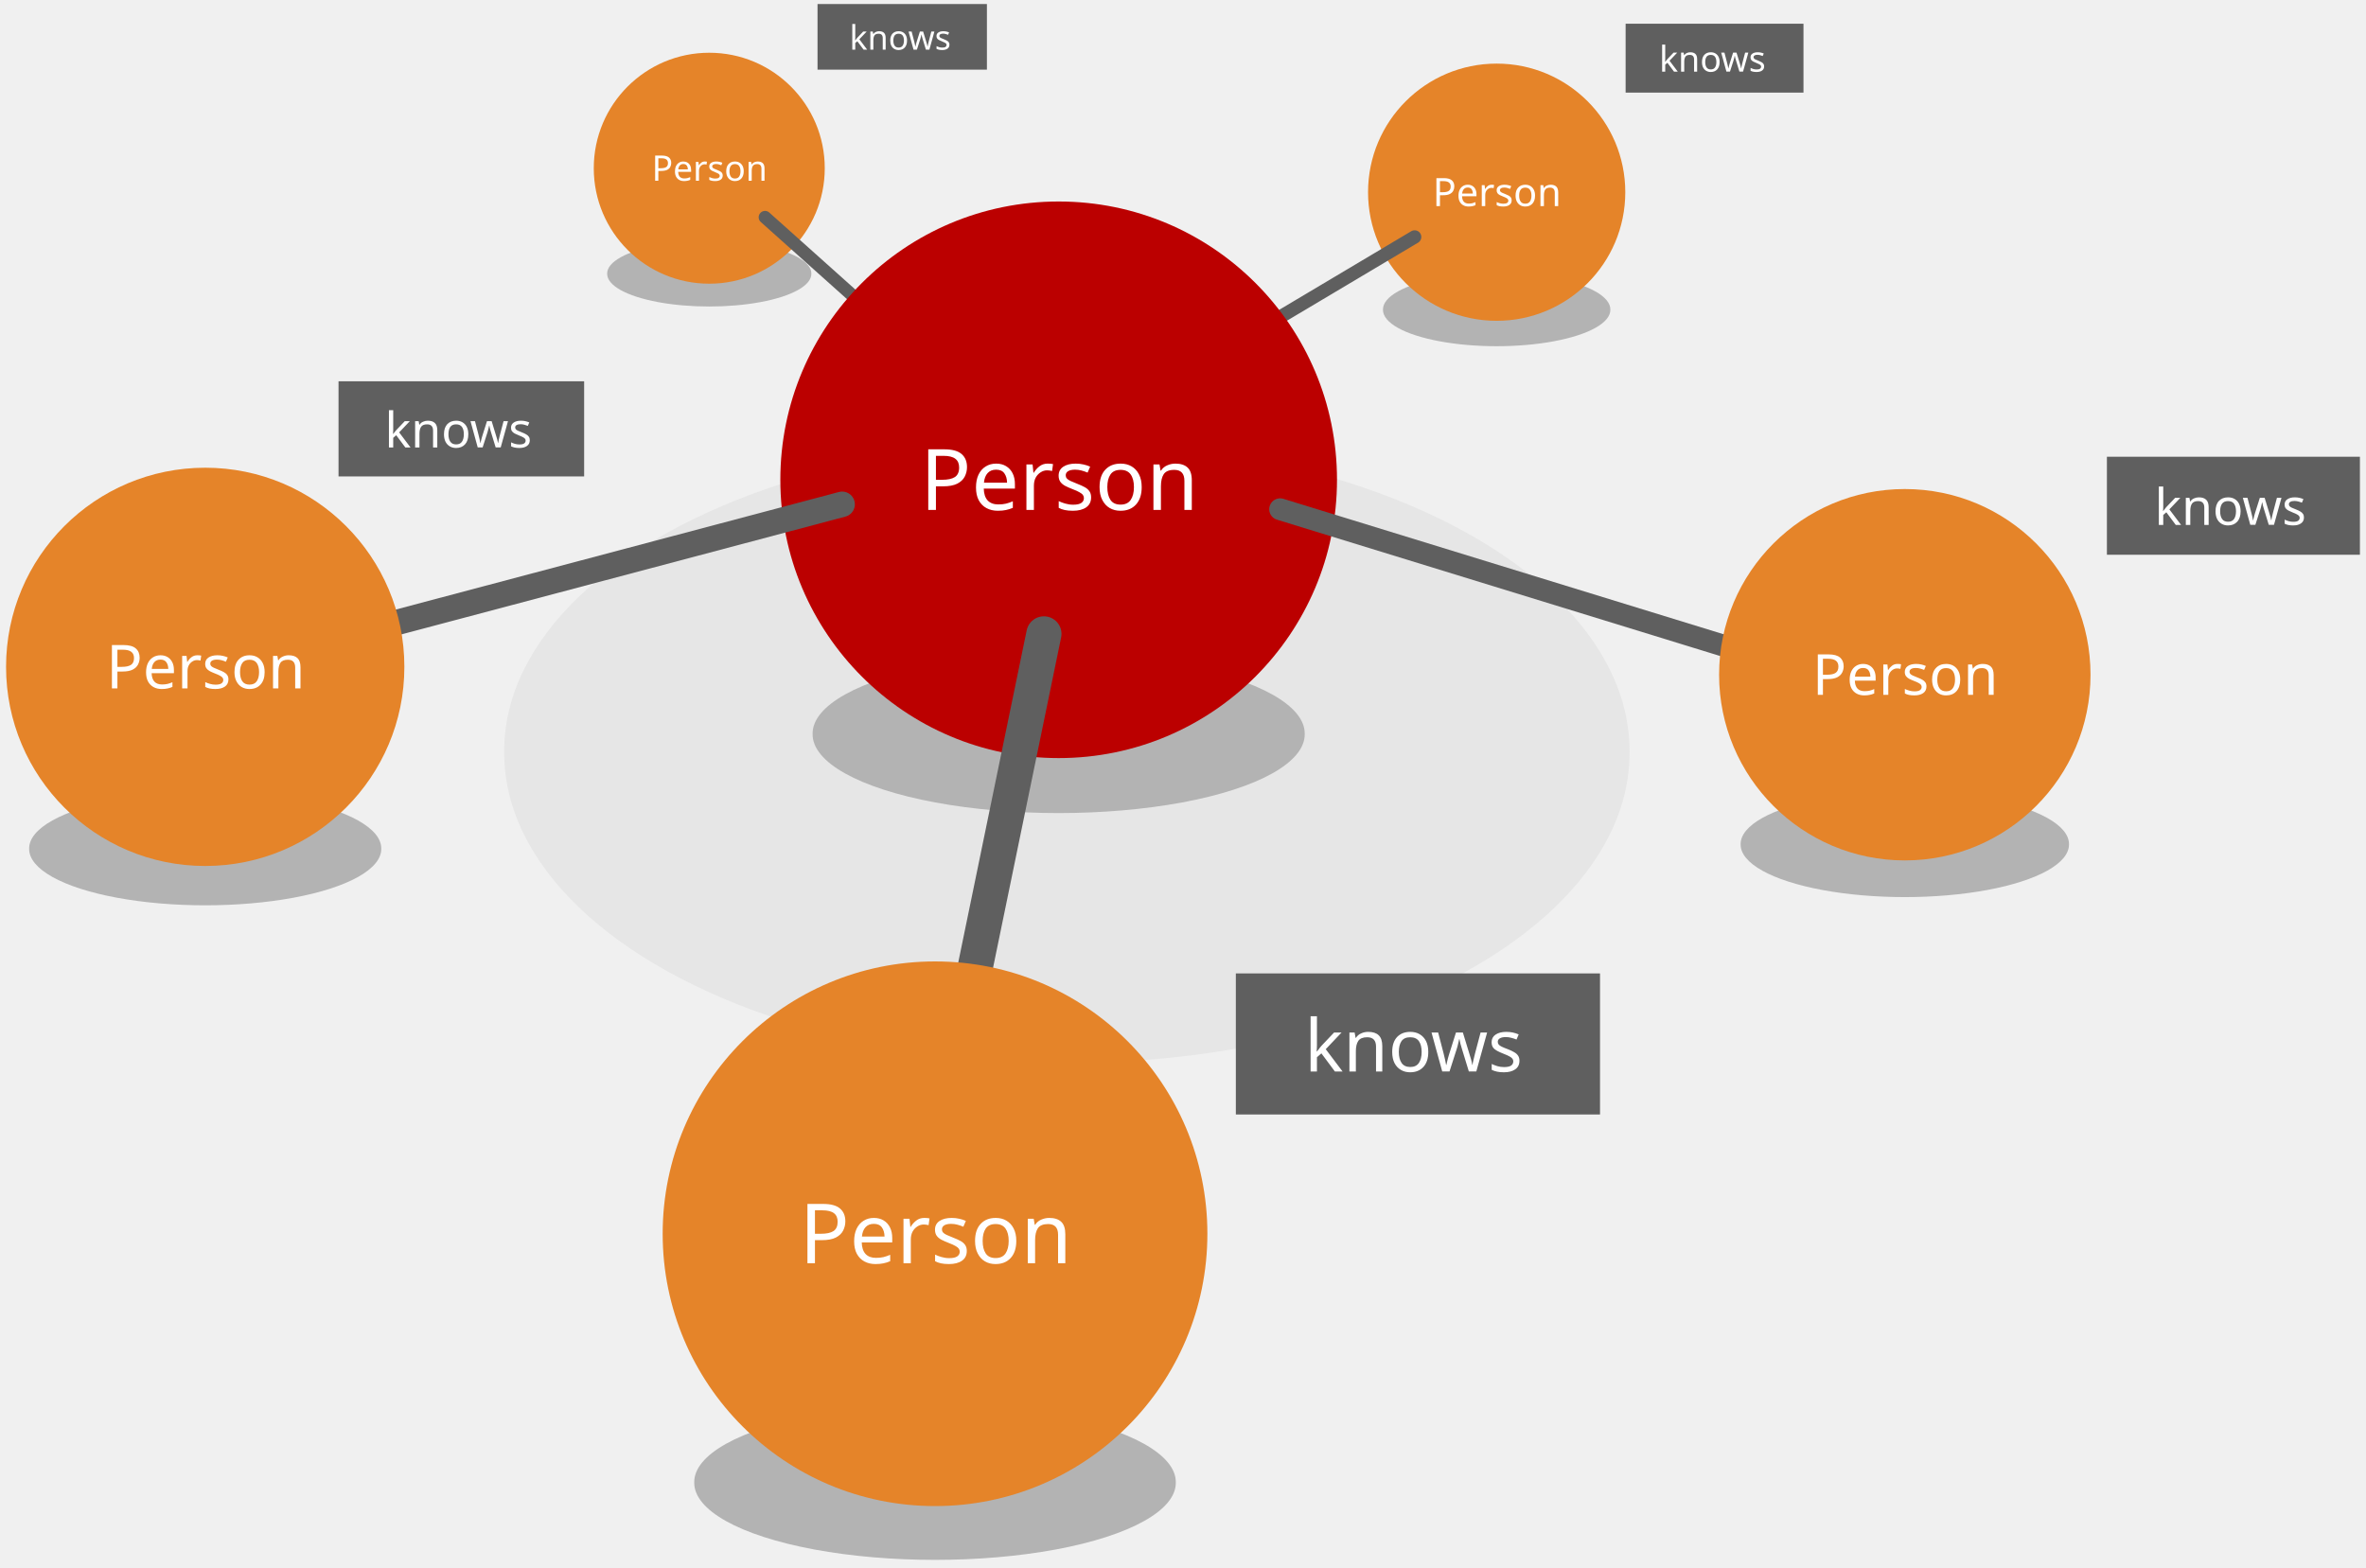
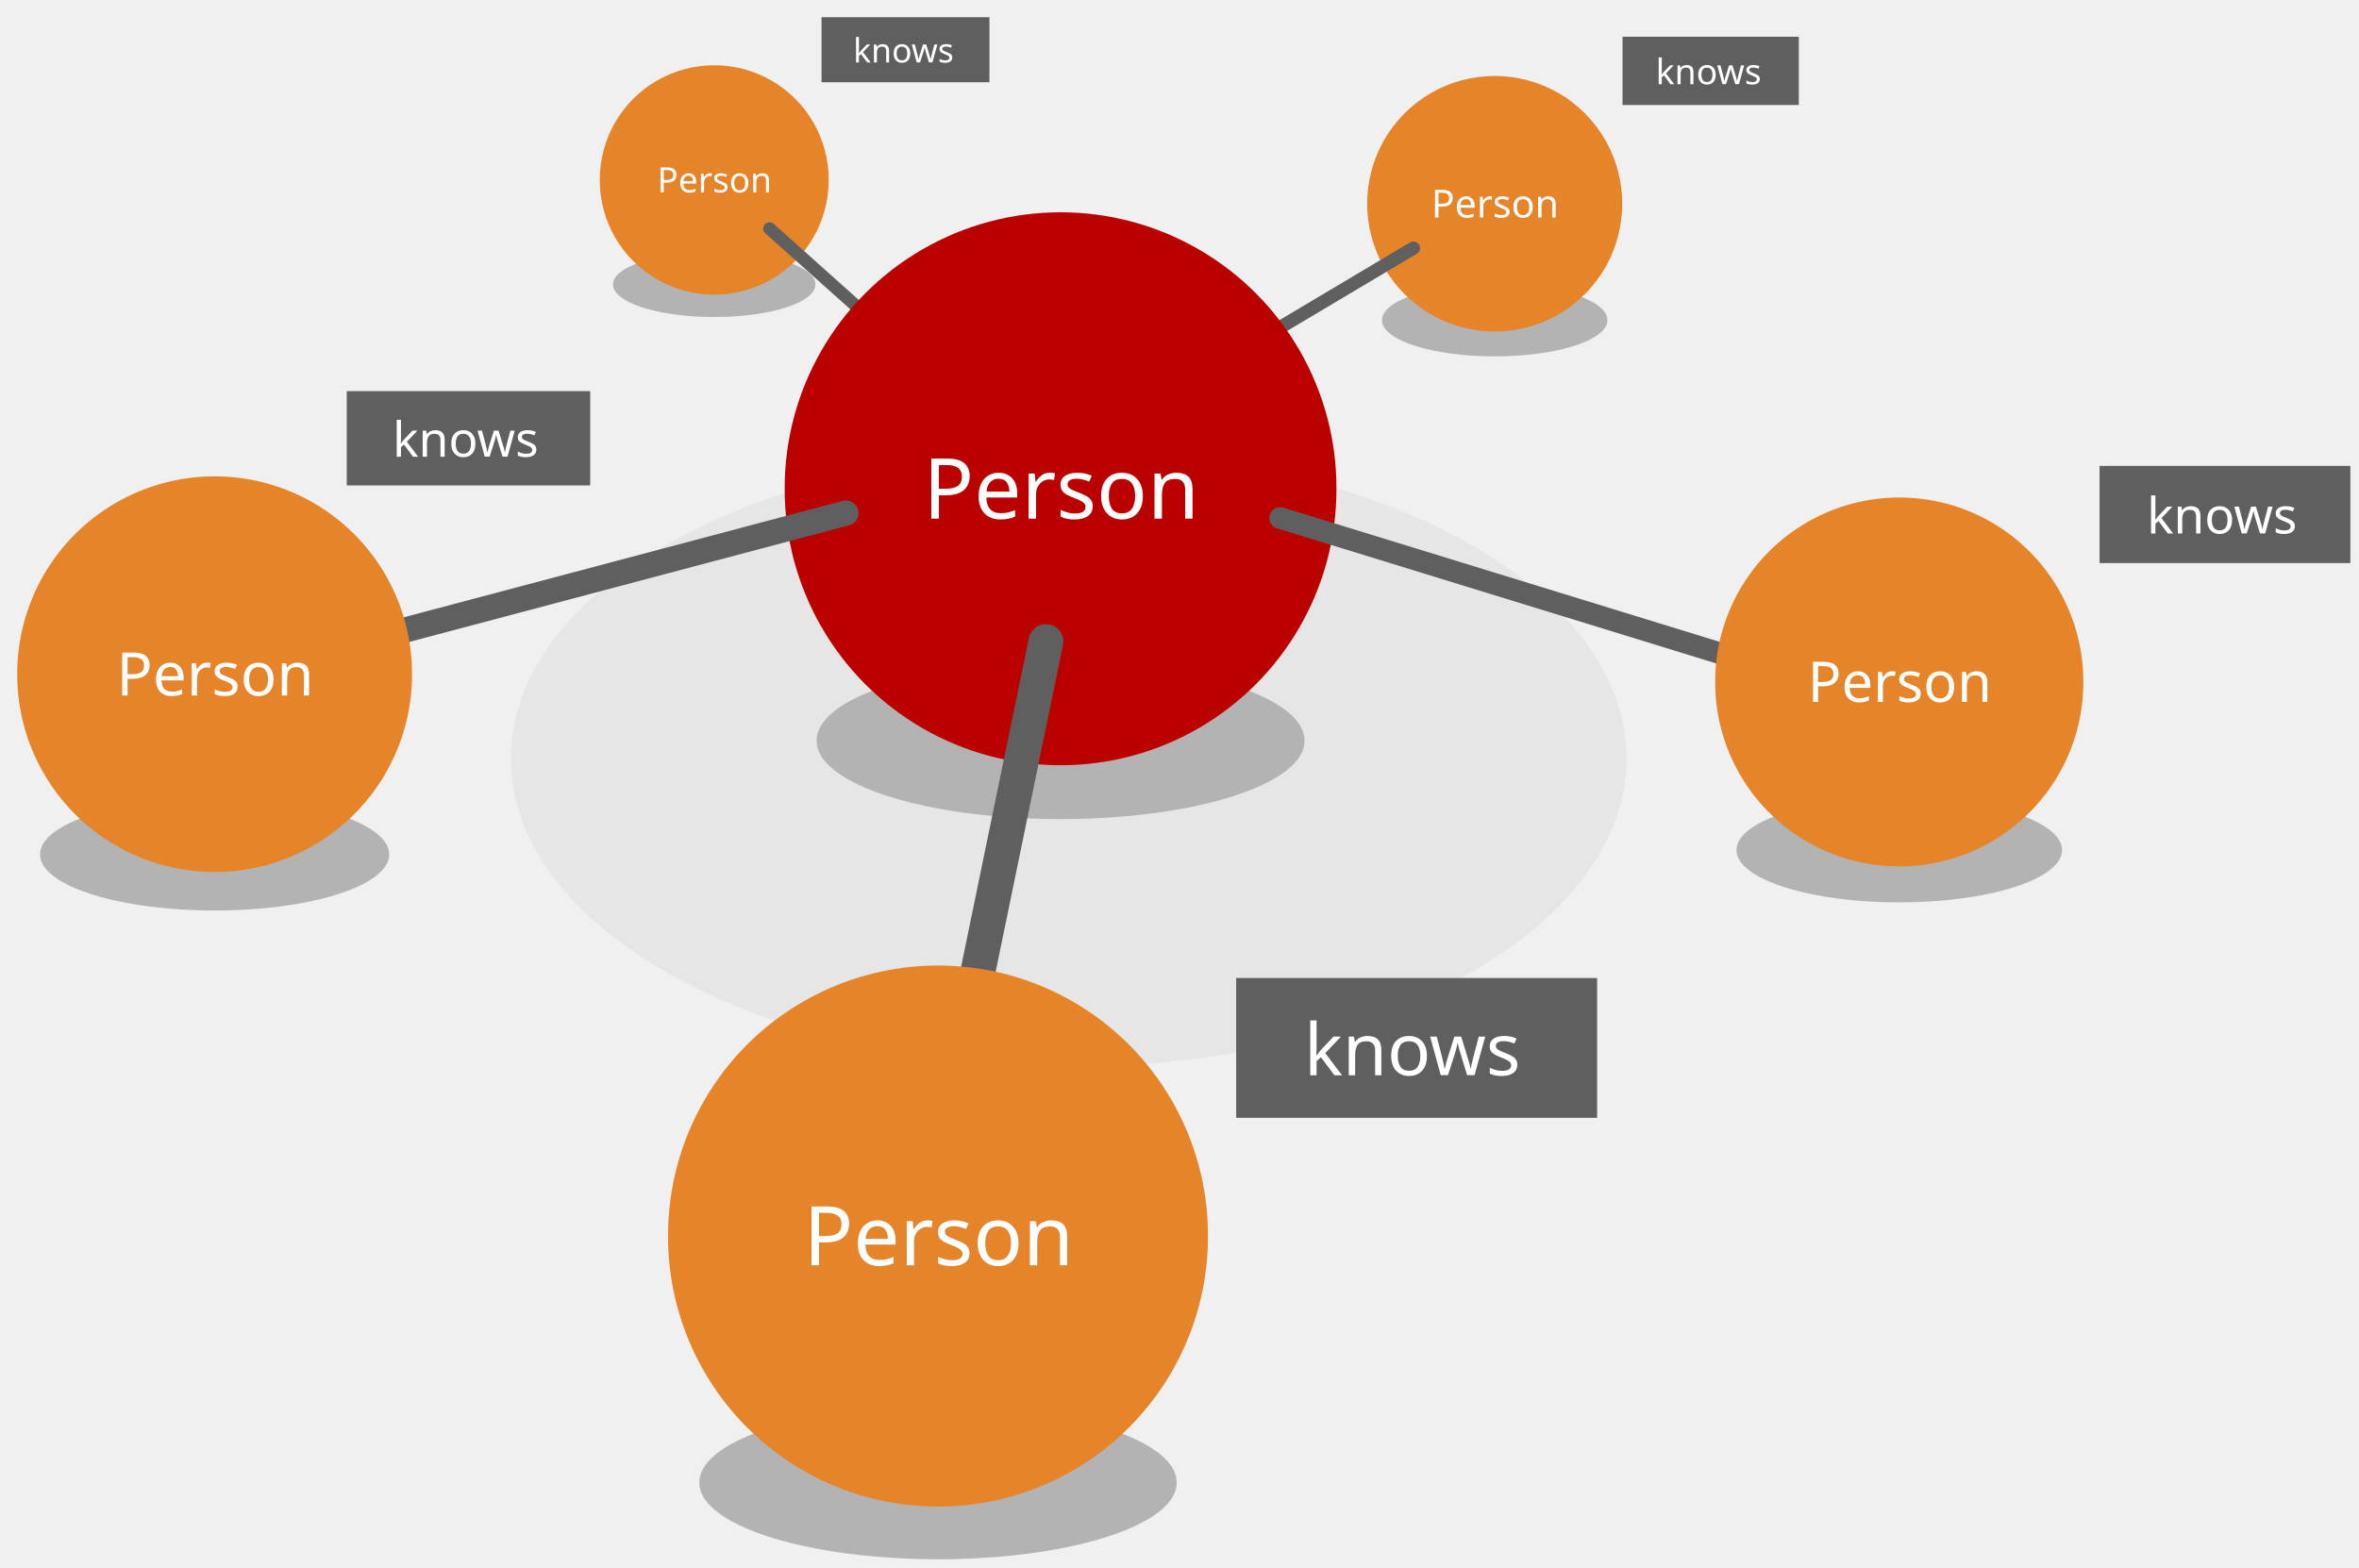
- <svg xmlns="http://www.w3.org/2000/svg" width="390.38" height="258.67" id="svg2" version="1.0">
-   <defs id="defs4" />
-   <g id="layer1" transform="translate(-193.3432,-370.0191)">
-     <path style="opacity:1;color:#000000;fill:#e6e6e6;fill-opacity:1;fill-rule:evenodd;stroke:none;stroke-width:0.763px;stroke-linecap:butt;stroke-linejoin:miter;marker:none;marker-start:none;marker-mid:none;marker-end:none;stroke-miterlimit:4;stroke-dasharray:none;stroke-dashoffset:0;stroke-opacity:1;visibility:visible;display:inline;overflow:visible;enable-background:accumulate" id="path5179" d="M 461.752 491.006 A 92.838 60.629 0 1 1  276.077,491.006 A 92.838 60.629 0 1 1  461.752 491.006 z" transform="matrix(1,0,0,0.84375,0.458351,79.82207)" />
-     <g id="g5149" transform="matrix(0.4149483,0,0,0.4149483,216.9255,180.8548)">
-       <path transform="translate(-126.1293,65.58405)" d="M 391.921 499.126 A 40.6 12.992 0 1 1  310.722,499.126 A 40.6 12.992 0 1 1  391.921 499.126 z" id="path5151" style="color:#000000;fill:#b3b3b3;fill-opacity:1;fill-rule:evenodd;stroke:none;stroke-width:0.763px;stroke-linecap:butt;stroke-linejoin:miter;marker:none;marker-start:none;marker-mid:none;marker-end:none;stroke-miterlimit:4;stroke-dasharray:none;stroke-dashoffset:0;stroke-opacity:1;visibility:visible;display:inline;overflow:visible;enable-background:accumulate" />
-       <path transform="matrix(0.2463328,0,0,0.2463328,122.9641,390.4013)" d="M 601.429 537.362 A 186.429 186.429 0 1 1  228.571,537.362 A 186.429 186.429 0 1 1  601.429 537.362 z" id="path5153" style="color:#000000;fill:#e58429;fill-opacity:1;fill-rule:evenodd;stroke:none;stroke-width:0.763px;stroke-linecap:butt;stroke-linejoin:miter;marker:none;marker-start:none;marker-mid:none;marker-end:none;stroke-miterlimit:4;stroke-dasharray:none;stroke-dashoffset:0;stroke-opacity:1;visibility:visible;display:inline;overflow:visible;enable-background:accumulate" />
-       <text id="text5155" y="527.744" x="202.319" style="font-size:18px;font-style:normal;font-weight:normal;fill:#000000;fill-opacity:1;stroke:none;stroke-width:1px;stroke-linecap:butt;stroke-linejoin:miter;stroke-opacity:1;font-family:Lucida Sans Unicode" xml:space="preserve">
+ <svg xmlns="http://www.w3.org/2000/svg" width="273.93" height="182.05" id="svg2" version="1.0">
+   <defs id="defs4">
+     </defs>
+   <g id="layer1" transform="translate(-196.3429,-372.6855)">
+     <path style="opacity:1;fill:#e6e6e6;fill-opacity:1;fill-rule:evenodd;stroke:none;marker:none;marker-start:none;marker-mid:none;marker-end:none;visibility:visible;display:inline;overflow:visible;enable-background:accumulate" id="path5179" d="m 461.752,491.006 a 92.838,60.629 0 1 1 -185.675,0 92.838,60.629 0 1 1 185.675,0 z" transform="matrix(0.6975877,0,0,0.5885896,63.09142,171.7827)" />
+     <g id="g5149" transform="matrix(0.2894628,0,0,0.2894628,214.0962,242.262)">
+       <path transform="translate(-126.1293,65.58405)" d="m 391.921,499.126 a 40.6,12.992 0 1 1 -81.199,0 40.6,12.992 0 1 1 81.199,0 z" id="path5151" style="fill:#b3b3b3;fill-opacity:1;fill-rule:evenodd;stroke:none;marker:none;marker-start:none;marker-mid:none;marker-end:none;visibility:visible;display:inline;overflow:visible;enable-background:accumulate" />
+       <path transform="matrix(0.2463328,0,0,0.2463328,122.9641,390.4013)" d="m 601.429,537.362 a 186.429,186.429 0 1 1 -372.857,0 186.429,186.429 0 1 1 372.857,0 z" id="path5153" style="fill:#e58429;fill-opacity:1;fill-rule:evenodd;stroke:none;marker:none;marker-start:none;marker-mid:none;marker-end:none;visibility:visible;display:inline;overflow:visible;enable-background:accumulate" />
+       <text id="text5155" y="527.744" x="202.319" style="font-size:18px;font-style:normal;font-weight:normal;fill:#000000;fill-opacity:1;stroke:none;font-family:Lucida Sans Unicode" xml:space="preserve">
        <tspan style="font-size:14px;fill:#ffffff;fill-opacity:1" y="527.744" x="202.319" id="tspan5157">Person</tspan>
      </text>
    </g>
-     <path style="fill:none;fill-rule:evenodd;stroke:#5f5f5f;stroke-width:2.1;stroke-linecap:round;stroke-linejoin:miter;stroke-miterlimit:4;stroke-dasharray:none;stroke-opacity:1" d="M 340.141,424.277 L 319.571,405.872" id="path6152" />
-     <g id="g5159" transform="matrix(0.462092,0,0,0.462092,336.2273,160.1682)">
-       <path transform="translate(-126.1293,65.58405)" d="M 391.921 499.126 A 40.6 12.992 0 1 1  310.722,499.126 A 40.6 12.992 0 1 1  391.921 499.126 z" id="path5161" style="color:#000000;fill:#b3b3b3;fill-opacity:1;fill-rule:evenodd;stroke:none;stroke-width:0.763px;stroke-linecap:butt;stroke-linejoin:miter;marker:none;marker-start:none;marker-mid:none;marker-end:none;stroke-miterlimit:4;stroke-dasharray:none;stroke-dashoffset:0;stroke-opacity:1;visibility:visible;display:inline;overflow:visible;enable-background:accumulate" />
-       <path transform="matrix(0.2463328,0,0,0.2463328,122.9641,390.4013)" d="M 601.429 537.362 A 186.429 186.429 0 1 1  228.571,537.362 A 186.429 186.429 0 1 1  601.429 537.362 z" id="path5163" style="color:#000000;fill:#e58429;fill-opacity:1;fill-rule:evenodd;stroke:none;stroke-width:0.763px;stroke-linecap:butt;stroke-linejoin:miter;marker:none;marker-start:none;marker-mid:none;marker-end:none;stroke-miterlimit:4;stroke-dasharray:none;stroke-dashoffset:0;stroke-opacity:1;visibility:visible;display:inline;overflow:visible;enable-background:accumulate" />
-       <text id="text5165" y="527.744" x="202.319" style="font-size:18px;font-style:normal;font-weight:normal;fill:#000000;fill-opacity:1;stroke:none;stroke-width:1px;stroke-linecap:butt;stroke-linejoin:miter;stroke-opacity:1;font-family:Lucida Sans Unicode" xml:space="preserve">
+     <path style="fill:none;stroke:#5f5f5f;stroke-width:1.465;stroke-linecap:round;stroke-linejoin:miter;stroke-miterlimit:4;stroke-opacity:1;stroke-dasharray:none" d="m 300.05,412.07 -14.35,-12.839" id="path6152" />
+     <g id="g5159" transform="matrix(0.3223497,0,0,0.3223497,297.3197,227.8312)">
+       <path transform="translate(-126.1293,65.58405)" d="m 391.921,499.126 a 40.6,12.992 0 1 1 -81.199,0 40.6,12.992 0 1 1 81.199,0 z" id="path5161" style="fill:#b3b3b3;fill-opacity:1;fill-rule:evenodd;stroke:none;marker:none;marker-start:none;marker-mid:none;marker-end:none;visibility:visible;display:inline;overflow:visible;enable-background:accumulate" />
+       <path transform="matrix(0.2463328,0,0,0.2463328,122.9641,390.4013)" d="m 601.429,537.362 a 186.429,186.429 0 1 1 -372.857,0 186.429,186.429 0 1 1 372.857,0 z" id="path5163" style="fill:#e58429;fill-opacity:1;fill-rule:evenodd;stroke:none;marker:none;marker-start:none;marker-mid:none;marker-end:none;visibility:visible;display:inline;overflow:visible;enable-background:accumulate" />
+       <text id="text5165" y="527.744" x="202.319" style="font-size:18px;font-style:normal;font-weight:normal;fill:#000000;fill-opacity:1;stroke:none;font-family:Lucida Sans Unicode" xml:space="preserve">
        <tspan style="font-size:14px;fill:#ffffff;fill-opacity:1" y="527.744" x="202.319" id="tspan5167">Person</tspan>
      </text>
    </g>
-     <path style="fill:none;fill-rule:evenodd;stroke:#5f5f5f;stroke-width:2.2;stroke-linecap:round;stroke-linejoin:miter;stroke-miterlimit:4;stroke-dasharray:none;stroke-opacity:1" d="M 426.754,409.12 L 404.018,422.653" id="path6154" />
-     <g id="g4144" transform="translate(0.9996783,0.6664522)">
-       <path transform="translate(15.69799,-8.661238)" d="M 391.921 499.126 A 40.6 12.992 0 1 1  310.722,499.126 A 40.6 12.992 0 1 1  391.921 499.126 z" id="path4139" style="opacity:1;color:#000000;fill:#b3b3b3;fill-opacity:1;fill-rule:evenodd;stroke:none;stroke-width:0.763px;stroke-linecap:butt;stroke-linejoin:miter;marker:none;marker-start:none;marker-mid:none;marker-end:none;stroke-miterlimit:4;stroke-dasharray:none;stroke-dashoffset:0;stroke-opacity:1;visibility:visible;display:inline;overflow:visible;enable-background:accumulate" />
-       <path transform="matrix(0.2463328,0,0,0.2463328,264.7913,316.156)" d="M 601.429 537.362 A 186.429 186.429 0 1 1  228.571,537.362 A 186.429 186.429 0 1 1  601.429 537.362 z" id="path2160" style="color:#000000;fill:#bb0000;fill-opacity:1;fill-rule:evenodd;stroke:none;stroke-width:0.763px;stroke-linecap:butt;stroke-linejoin:miter;marker:none;marker-start:none;marker-mid:none;marker-end:none;stroke-miterlimit:4;stroke-dasharray:none;stroke-dashoffset:0;stroke-opacity:1;visibility:visible;display:inline;overflow:visible;enable-background:accumulate" />
-       <text id="text2162" y="453.499" x="344.146" style="font-size:18px;font-style:normal;font-weight:normal;fill:#000000;fill-opacity:1;stroke:none;stroke-width:1px;stroke-linecap:butt;stroke-linejoin:miter;stroke-opacity:1;font-family:Lucida Sans Unicode" xml:space="preserve">
+     <path style="fill:none;stroke:#5f5f5f;stroke-width:1.535;stroke-linecap:round;stroke-linejoin:miter;stroke-miterlimit:4;stroke-opacity:1;stroke-dasharray:none" d="m 360.47,401.497 -15.86,9.441" id="path6154" />
+     <g id="g4144" transform="matrix(0.6975877,0,0,0.6975877,63.46904,116.5648)">
+       <path transform="translate(15.69799,-8.661238)" d="m 391.921,499.126 a 40.6,12.992 0 1 1 -81.199,0 40.6,12.992 0 1 1 81.199,0 z" id="path4139" style="opacity:1;fill:#b3b3b3;fill-opacity:1;fill-rule:evenodd;stroke:none;marker:none;marker-start:none;marker-mid:none;marker-end:none;visibility:visible;display:inline;overflow:visible;enable-background:accumulate" />
+       <path transform="matrix(0.2463328,0,0,0.2463328,264.7913,316.156)" d="m 601.429,537.362 a 186.429,186.429 0 1 1 -372.857,0 186.429,186.429 0 1 1 372.857,0 z" id="path2160" style="fill:#bb0000;fill-opacity:1;fill-rule:evenodd;stroke:none;marker:none;marker-start:none;marker-mid:none;marker-end:none;visibility:visible;display:inline;overflow:visible;enable-background:accumulate" />
+       <text id="text2162" y="453.499" x="344.146" style="font-size:18px;font-style:normal;font-weight:normal;fill:#000000;fill-opacity:1;stroke:none;font-family:Lucida Sans Unicode" xml:space="preserve">
        <tspan style="font-size:14px;fill:#ffffff;fill-opacity:1" y="453.499" x="344.146" id="tspan2164">Person</tspan>
      </text>
    </g>
-     <path style="fill:none;fill-rule:evenodd;stroke:#5f5f5f;stroke-width:4.2;stroke-linecap:round;stroke-linejoin:miter;stroke-miterlimit:4;stroke-dasharray:none;stroke-opacity:1" d="M 332.292,453.238 L 252.717,474.35" id="path5181" />
-     <g id="g5133" transform="matrix(0.7155253,0,0,0.7155253,66.0716,106.0032)">
-       <path transform="translate(-126.1293,65.58405)" d="M 391.921 499.126 A 40.6 12.992 0 1 1  310.722,499.126 A 40.6 12.992 0 1 1  391.921 499.126 z" id="path4152" style="color:#000000;fill:#b3b3b3;fill-opacity:1;fill-rule:evenodd;stroke:none;stroke-width:0.763px;stroke-linecap:butt;stroke-linejoin:miter;marker:none;marker-start:none;marker-mid:none;marker-end:none;stroke-miterlimit:4;stroke-dasharray:none;stroke-dashoffset:0;stroke-opacity:1;visibility:visible;display:inline;overflow:visible;enable-background:accumulate" />
-       <path transform="matrix(0.2463328,0,0,0.2463328,122.9641,390.4013)" d="M 601.429 537.362 A 186.429 186.429 0 1 1  228.571,537.362 A 186.429 186.429 0 1 1  601.429 537.362 z" id="path4154" style="color:#000000;fill:#e58429;fill-opacity:1;fill-rule:evenodd;stroke:none;stroke-width:0.763px;stroke-linecap:butt;stroke-linejoin:miter;marker:none;marker-start:none;marker-mid:none;marker-end:none;stroke-miterlimit:4;stroke-dasharray:none;stroke-dashoffset:0;stroke-opacity:1;visibility:visible;display:inline;overflow:visible;enable-background:accumulate" />
-       <text id="text4156" y="527.744" x="202.319" style="font-size:18px;font-style:normal;font-weight:normal;fill:#000000;fill-opacity:1;stroke:none;stroke-width:1px;stroke-linecap:butt;stroke-linejoin:miter;stroke-opacity:1;font-family:Lucida Sans Unicode" xml:space="preserve">
+     <path style="fill:none;stroke:#5f5f5f;stroke-width:2.93;stroke-linecap:round;stroke-linejoin:miter;stroke-miterlimit:4;stroke-opacity:1;stroke-dasharray:none" d="m 294.575,432.273 -55.511,14.727" id="path5181" />
+     <g id="g5133" transform="matrix(0.4991417,0,0,0.4991417,108.8624,190.0464)">
+       <path transform="translate(-126.1293,65.58405)" d="m 391.921,499.126 a 40.6,12.992 0 1 1 -81.199,0 40.6,12.992 0 1 1 81.199,0 z" id="path4152" style="fill:#b3b3b3;fill-opacity:1;fill-rule:evenodd;stroke:none;marker:none;marker-start:none;marker-mid:none;marker-end:none;visibility:visible;display:inline;overflow:visible;enable-background:accumulate" />
+       <path transform="matrix(0.2463328,0,0,0.2463328,122.9641,390.4013)" d="m 601.429,537.362 a 186.429,186.429 0 1 1 -372.857,0 186.429,186.429 0 1 1 372.857,0 z" id="path4154" style="fill:#e58429;fill-opacity:1;fill-rule:evenodd;stroke:none;marker:none;marker-start:none;marker-mid:none;marker-end:none;visibility:visible;display:inline;overflow:visible;enable-background:accumulate" />
+       <text id="text4156" y="527.744" x="202.319" style="font-size:18px;font-style:normal;font-weight:normal;fill:#000000;fill-opacity:1;stroke:none;font-family:Lucida Sans Unicode" xml:space="preserve">
        <tspan style="font-size:14px;fill:#ffffff;fill-opacity:1" y="527.744" x="202.319" id="tspan4158">Person</tspan>
      </text>
    </g>
-     <path style="fill:none;fill-rule:evenodd;stroke:#5f5f5f;stroke-width:3.6;stroke-linecap:round;stroke-linejoin:miter;stroke-miterlimit:4;stroke-dasharray:none;stroke-opacity:1" d="M 481.969,477.868 L 404.559,454.05" id="path6156" />
-     <g id="g5169" transform="matrix(0.6672183,0,0,0.6672183,357.3766,132.557)">
-       <path transform="translate(-126.1293,65.58405)" d="M 391.921 499.126 A 40.6 12.992 0 1 1  310.722,499.126 A 40.6 12.992 0 1 1  391.921 499.126 z" id="path5171" style="color:#000000;fill:#b3b3b3;fill-opacity:1;fill-rule:evenodd;stroke:none;stroke-width:0.763px;stroke-linecap:butt;stroke-linejoin:miter;marker:none;marker-start:none;marker-mid:none;marker-end:none;stroke-miterlimit:4;stroke-dasharray:none;stroke-dashoffset:0;stroke-opacity:1;visibility:visible;display:inline;overflow:visible;enable-background:accumulate" />
-       <path transform="matrix(0.2463328,0,0,0.2463328,122.9641,390.4013)" d="M 601.429 537.362 A 186.429 186.429 0 1 1  228.571,537.362 A 186.429 186.429 0 1 1  601.429 537.362 z" id="path5173" style="color:#000000;fill:#e58429;fill-opacity:1;fill-rule:evenodd;stroke:none;stroke-width:0.763px;stroke-linecap:butt;stroke-linejoin:miter;marker:none;marker-start:none;marker-mid:none;marker-end:none;stroke-miterlimit:4;stroke-dasharray:none;stroke-dashoffset:0;stroke-opacity:1;visibility:visible;display:inline;overflow:visible;enable-background:accumulate" />
-       <text id="text5175" y="527.744" x="202.319" style="font-size:18px;font-style:normal;font-weight:normal;fill:#000000;fill-opacity:1;stroke:none;stroke-width:1px;stroke-linecap:butt;stroke-linejoin:miter;stroke-opacity:1;font-family:Lucida Sans Unicode" xml:space="preserve">
+     <path style="fill:none;stroke:#5f5f5f;stroke-width:2.511;stroke-linecap:round;stroke-linejoin:miter;stroke-miterlimit:4;stroke-opacity:1;stroke-dasharray:none" d="M 398.987,449.455 344.987,432.84" id="path6156" />
+     <g id="g5169" transform="matrix(0.4654433,0,0,0.4654433,312.0732,208.57)">
+       <path transform="translate(-126.1293,65.58405)" d="m 391.921,499.126 a 40.6,12.992 0 1 1 -81.199,0 40.6,12.992 0 1 1 81.199,0 z" id="path5171" style="fill:#b3b3b3;fill-opacity:1;fill-rule:evenodd;stroke:none;marker:none;marker-start:none;marker-mid:none;marker-end:none;visibility:visible;display:inline;overflow:visible;enable-background:accumulate" />
+       <path transform="matrix(0.2463328,0,0,0.2463328,122.9641,390.4013)" d="m 601.429,537.362 a 186.429,186.429 0 1 1 -372.857,0 186.429,186.429 0 1 1 372.857,0 z" id="path5173" style="fill:#e58429;fill-opacity:1;fill-rule:evenodd;stroke:none;marker:none;marker-start:none;marker-mid:none;marker-end:none;visibility:visible;display:inline;overflow:visible;enable-background:accumulate" />
+       <text id="text5175" y="527.744" x="202.319" style="font-size:18px;font-style:normal;font-weight:normal;fill:#000000;fill-opacity:1;stroke:none;font-family:Lucida Sans Unicode" xml:space="preserve">
        <tspan style="font-size:14px;fill:#ffffff;fill-opacity:1" y="527.744" x="202.319" id="tspan5177">Person</tspan>
      </text>
    </g>
-     <path style="fill:none;fill-rule:evenodd;stroke:#5f5f5f;stroke-width:5.8;stroke-linecap:round;stroke-linejoin:miter;stroke-miterlimit:4;stroke-dasharray:none;stroke-opacity:1" d="M 365.584,474.62 L 347.179,563.939" id="path6158" />
-     <g id="g5139" transform="matrix(0.9785302,0,0,0.9785302,127.2607,62.0597)">
-       <path transform="translate(-126.1293,65.58405)" d="M 391.921 499.126 A 40.6 12.992 0 1 1  310.722,499.126 A 40.6 12.992 0 1 1  391.921 499.126 z" id="path5141" style="color:#000000;fill:#b3b3b3;fill-opacity:1;fill-rule:evenodd;stroke:none;stroke-width:0.763px;stroke-linecap:butt;stroke-linejoin:miter;marker:none;marker-start:none;marker-mid:none;marker-end:none;stroke-miterlimit:4;stroke-dasharray:none;stroke-dashoffset:0;stroke-opacity:1;visibility:visible;display:inline;overflow:visible;enable-background:accumulate" />
-       <path transform="matrix(0.2463328,0,0,0.2463328,122.9641,390.4013)" d="M 601.429 537.362 A 186.429 186.429 0 1 1  228.571,537.362 A 186.429 186.429 0 1 1  601.429 537.362 z" id="path5143" style="color:#000000;fill:#e58429;fill-opacity:1;fill-rule:evenodd;stroke:none;stroke-width:0.763px;stroke-linecap:butt;stroke-linejoin:miter;marker:none;marker-start:none;marker-mid:none;marker-end:none;stroke-miterlimit:4;stroke-dasharray:none;stroke-dashoffset:0;stroke-opacity:1;visibility:visible;display:inline;overflow:visible;enable-background:accumulate" />
-       <text id="text5145" y="527.744" x="202.319" style="font-size:18px;font-style:normal;font-weight:normal;fill:#000000;fill-opacity:1;stroke:none;stroke-width:1px;stroke-linecap:butt;stroke-linejoin:miter;stroke-opacity:1;font-family:Lucida Sans Unicode" xml:space="preserve">
+     <path style="fill:none;stroke:#5f5f5f;stroke-width:4.046;stroke-linecap:round;stroke-linejoin:miter;stroke-miterlimit:4;stroke-opacity:1;stroke-dasharray:none" d="m 317.798,447.189 -12.839,62.308" id="path6158" />
+     <g id="g5139" transform="matrix(0.6826106,0,0,0.6826106,151.5472,159.3919)">
+       <path transform="translate(-126.1293,65.58405)" d="m 391.921,499.126 a 40.6,12.992 0 1 1 -81.199,0 40.6,12.992 0 1 1 81.199,0 z" id="path5141" style="fill:#b3b3b3;fill-opacity:1;fill-rule:evenodd;stroke:none;marker:none;marker-start:none;marker-mid:none;marker-end:none;visibility:visible;display:inline;overflow:visible;enable-background:accumulate" />
+       <path transform="matrix(0.2463328,0,0,0.2463328,122.9641,390.4013)" d="m 601.429,537.362 a 186.429,186.429 0 1 1 -372.857,0 186.429,186.429 0 1 1 372.857,0 z" id="path5143" style="fill:#e58429;fill-opacity:1;fill-rule:evenodd;stroke:none;marker:none;marker-start:none;marker-mid:none;marker-end:none;visibility:visible;display:inline;overflow:visible;enable-background:accumulate" />
+       <text id="text5145" y="527.744" x="202.319" style="font-size:18px;font-style:normal;font-weight:normal;fill:#000000;fill-opacity:1;stroke:none;font-family:Lucida Sans Unicode" xml:space="preserve">
        <tspan style="font-size:14px;fill:#ffffff;fill-opacity:1" y="527.744" x="202.319" id="tspan5147">Person</tspan>
      </text>
    </g>
-     <g id="g11980" transform="translate(0.9996783,0.6664522)">
-       <rect y="529.981" x="396.252" height="23.277" width="60.087" id="rect10036" style="opacity:1;color:#000000;fill:#5f5f5f;fill-opacity:1;fill-rule:evenodd;stroke:none;stroke-width:3.6;stroke-linecap:round;stroke-linejoin:miter;marker:none;marker-start:none;marker-mid:none;marker-end:none;stroke-miterlimit:4;stroke-dasharray:none;stroke-dashoffset:0;stroke-opacity:1;visibility:visible;display:inline;overflow:visible;enable-background:accumulate" />
-       <text id="text11007" y="546.173" x="407.569" style="font-size:18px;font-style:normal;font-weight:normal;fill:#ffffff;fill-opacity:1;stroke:none;stroke-width:1px;stroke-linecap:butt;stroke-linejoin:miter;stroke-opacity:1;font-family:Lucida Sans Unicode" xml:space="preserve">
+     <g id="g11980" transform="matrix(0.6975877,0,0,0.6975877,63.46904,116.5648)">
+       <rect y="529.981" x="396.252" height="23.277" width="60.087" id="rect10036" style="opacity:1;fill:#5f5f5f;fill-opacity:1;fill-rule:evenodd;stroke:none;marker:none;marker-start:none;marker-mid:none;marker-end:none;visibility:visible;display:inline;overflow:visible;enable-background:accumulate" />
+       <text id="text11007" y="546.173" x="407.569" style="font-size:18px;font-style:normal;font-weight:normal;fill:#ffffff;fill-opacity:1;stroke:none;font-family:Lucida Sans Unicode" xml:space="preserve">
        <tspan style="font-size:12px;fill:#ffffff;fill-opacity:1" y="546.173" x="407.569" id="tspan11009">knows</tspan>
      </text>
    </g>
-     <g id="g11985" transform="matrix(0.6947413,0,0,0.6947413,265.6814,77.1888)">
-       <rect y="529.981" x="396.252" height="23.277" width="60.087" id="rect11987" style="opacity:1;color:#000000;fill:#5f5f5f;fill-opacity:1;fill-rule:evenodd;stroke:none;stroke-width:3.6;stroke-linecap:round;stroke-linejoin:miter;marker:none;marker-start:none;marker-mid:none;marker-end:none;stroke-miterlimit:4;stroke-dasharray:none;stroke-dashoffset:0;stroke-opacity:1;visibility:visible;display:inline;overflow:visible;enable-background:accumulate" />
-       <text id="text11989" y="546.173" x="407.569" style="font-size:18px;font-style:normal;font-weight:normal;fill:#ffffff;fill-opacity:1;stroke:none;stroke-width:1px;stroke-linecap:butt;stroke-linejoin:miter;stroke-opacity:1;font-family:Lucida Sans Unicode" xml:space="preserve">
+     <g id="g11985" transform="matrix(0.484643,0,0,0.484643,248.1077,169.9458)">
+       <rect y="529.981" x="396.252" height="23.277" width="60.087" id="rect11987" style="opacity:1;fill:#5f5f5f;fill-opacity:1;fill-rule:evenodd;stroke:none;marker:none;marker-start:none;marker-mid:none;marker-end:none;visibility:visible;display:inline;overflow:visible;enable-background:accumulate" />
+       <text id="text11989" y="546.173" x="407.569" style="font-size:18px;font-style:normal;font-weight:normal;fill:#ffffff;fill-opacity:1;stroke:none;font-family:Lucida Sans Unicode" xml:space="preserve">
        <tspan style="font-size:12px;fill:#ffffff;fill-opacity:1" y="546.173" x="407.569" id="tspan11991">knows</tspan>
      </text>
    </g>
-     <g id="g11993" transform="matrix(0.4883721,0,0,0.4883721,268.0457,115.1054)">
-       <rect y="529.981" x="396.252" height="23.277" width="60.087" id="rect11995" style="opacity:1;color:#000000;fill:#5f5f5f;fill-opacity:1;fill-rule:evenodd;stroke:none;stroke-width:3.6;stroke-linecap:round;stroke-linejoin:miter;marker:none;marker-start:none;marker-mid:none;marker-end:none;stroke-miterlimit:4;stroke-dasharray:none;stroke-dashoffset:0;stroke-opacity:1;visibility:visible;display:inline;overflow:visible;enable-background:accumulate" />
-       <text id="text11997" y="546.173" x="407.569" style="font-size:18px;font-style:normal;font-weight:normal;fill:#ffffff;fill-opacity:1;stroke:none;stroke-width:1px;stroke-linecap:butt;stroke-linejoin:miter;stroke-opacity:1;font-family:Lucida Sans Unicode" xml:space="preserve">
+     <g id="g11993" transform="matrix(0.3406823,0,0,0.3406823,249.757,196.396)">
+       <rect y="529.981" x="396.252" height="23.277" width="60.087" id="rect11995" style="opacity:1;fill:#5f5f5f;fill-opacity:1;fill-rule:evenodd;stroke:none;marker:none;marker-start:none;marker-mid:none;marker-end:none;visibility:visible;display:inline;overflow:visible;enable-background:accumulate" />
+       <text id="text11997" y="546.173" x="407.569" style="font-size:18px;font-style:normal;font-weight:normal;fill:#ffffff;fill-opacity:1;stroke:none;font-family:Lucida Sans Unicode" xml:space="preserve">
        <tspan style="font-size:12px;fill:#ffffff;fill-opacity:1" y="546.173" x="407.569" id="tspan11999">knows</tspan>
      </text>
    </g>
-     <g id="g12001" transform="matrix(0.4651163,0,0,0.4651163,143.929,124.1826)">
-       <rect y="529.981" x="396.252" height="23.277" width="60.087" id="rect12003" style="opacity:1;color:#000000;fill:#5f5f5f;fill-opacity:1;fill-rule:evenodd;stroke:none;stroke-width:3.6;stroke-linecap:round;stroke-linejoin:miter;marker:none;marker-start:none;marker-mid:none;marker-end:none;stroke-miterlimit:4;stroke-dasharray:none;stroke-dashoffset:0;stroke-opacity:1;visibility:visible;display:inline;overflow:visible;enable-background:accumulate" />
-       <text id="text12005" y="546.173" x="407.569" style="font-size:18px;font-style:normal;font-weight:normal;fill:#ffffff;fill-opacity:1;stroke:none;stroke-width:1px;stroke-linecap:butt;stroke-linejoin:miter;stroke-opacity:1;font-family:Lucida Sans Unicode" xml:space="preserve">
+     <g id="g12001" transform="matrix(0.3244594,0,0,0.3244594,163.1748,202.7281)">
+       <rect y="529.981" x="396.252" height="23.277" width="60.087" id="rect12003" style="opacity:1;fill:#5f5f5f;fill-opacity:1;fill-rule:evenodd;stroke:none;marker:none;marker-start:none;marker-mid:none;marker-end:none;visibility:visible;display:inline;overflow:visible;enable-background:accumulate" />
+       <text id="text12005" y="546.173" x="407.569" style="font-size:18px;font-style:normal;font-weight:normal;fill:#ffffff;fill-opacity:1;stroke:none;font-family:Lucida Sans Unicode" xml:space="preserve">
        <tspan style="font-size:12px;fill:#ffffff;fill-opacity:1" y="546.173" x="407.569" id="tspan12007">knows</tspan>
      </text>
    </g>
-     <g id="g12009" transform="matrix(0.6744186,0,0,0.6744186,-18.0412,75.50889)">
-       <rect y="529.981" x="396.252" height="23.277" width="60.087" id="rect12011" style="opacity:1;color:#000000;fill:#5f5f5f;fill-opacity:1;fill-rule:evenodd;stroke:none;stroke-width:3.6;stroke-linecap:round;stroke-linejoin:miter;marker:none;marker-start:none;marker-mid:none;marker-end:none;stroke-miterlimit:4;stroke-dasharray:none;stroke-dashoffset:0;stroke-opacity:1;visibility:visible;display:inline;overflow:visible;enable-background:accumulate" />
-       <text id="text12013" y="546.173" x="407.569" style="font-size:18px;font-style:normal;font-weight:normal;fill:#ffffff;fill-opacity:1;stroke:none;stroke-width:1px;stroke-linecap:butt;stroke-linejoin:miter;stroke-opacity:1;font-family:Lucida Sans Unicode" xml:space="preserve">
+     <g id="g12009" transform="matrix(0.4704661,0,0,0.4704661,50.18636,168.7739)">
+       <rect y="529.981" x="396.252" height="23.277" width="60.087" id="rect12011" style="opacity:1;fill:#5f5f5f;fill-opacity:1;fill-rule:evenodd;stroke:none;marker:none;marker-start:none;marker-mid:none;marker-end:none;visibility:visible;display:inline;overflow:visible;enable-background:accumulate" />
+       <text id="text12013" y="546.173" x="407.569" style="font-size:18px;font-style:normal;font-weight:normal;fill:#ffffff;fill-opacity:1;stroke:none;font-family:Lucida Sans Unicode" xml:space="preserve">
        <tspan style="font-size:12px;fill:#ffffff;fill-opacity:1" y="546.173" x="407.569" id="tspan12015">knows</tspan>
      </text>
    </g>
  </g>
</svg>
